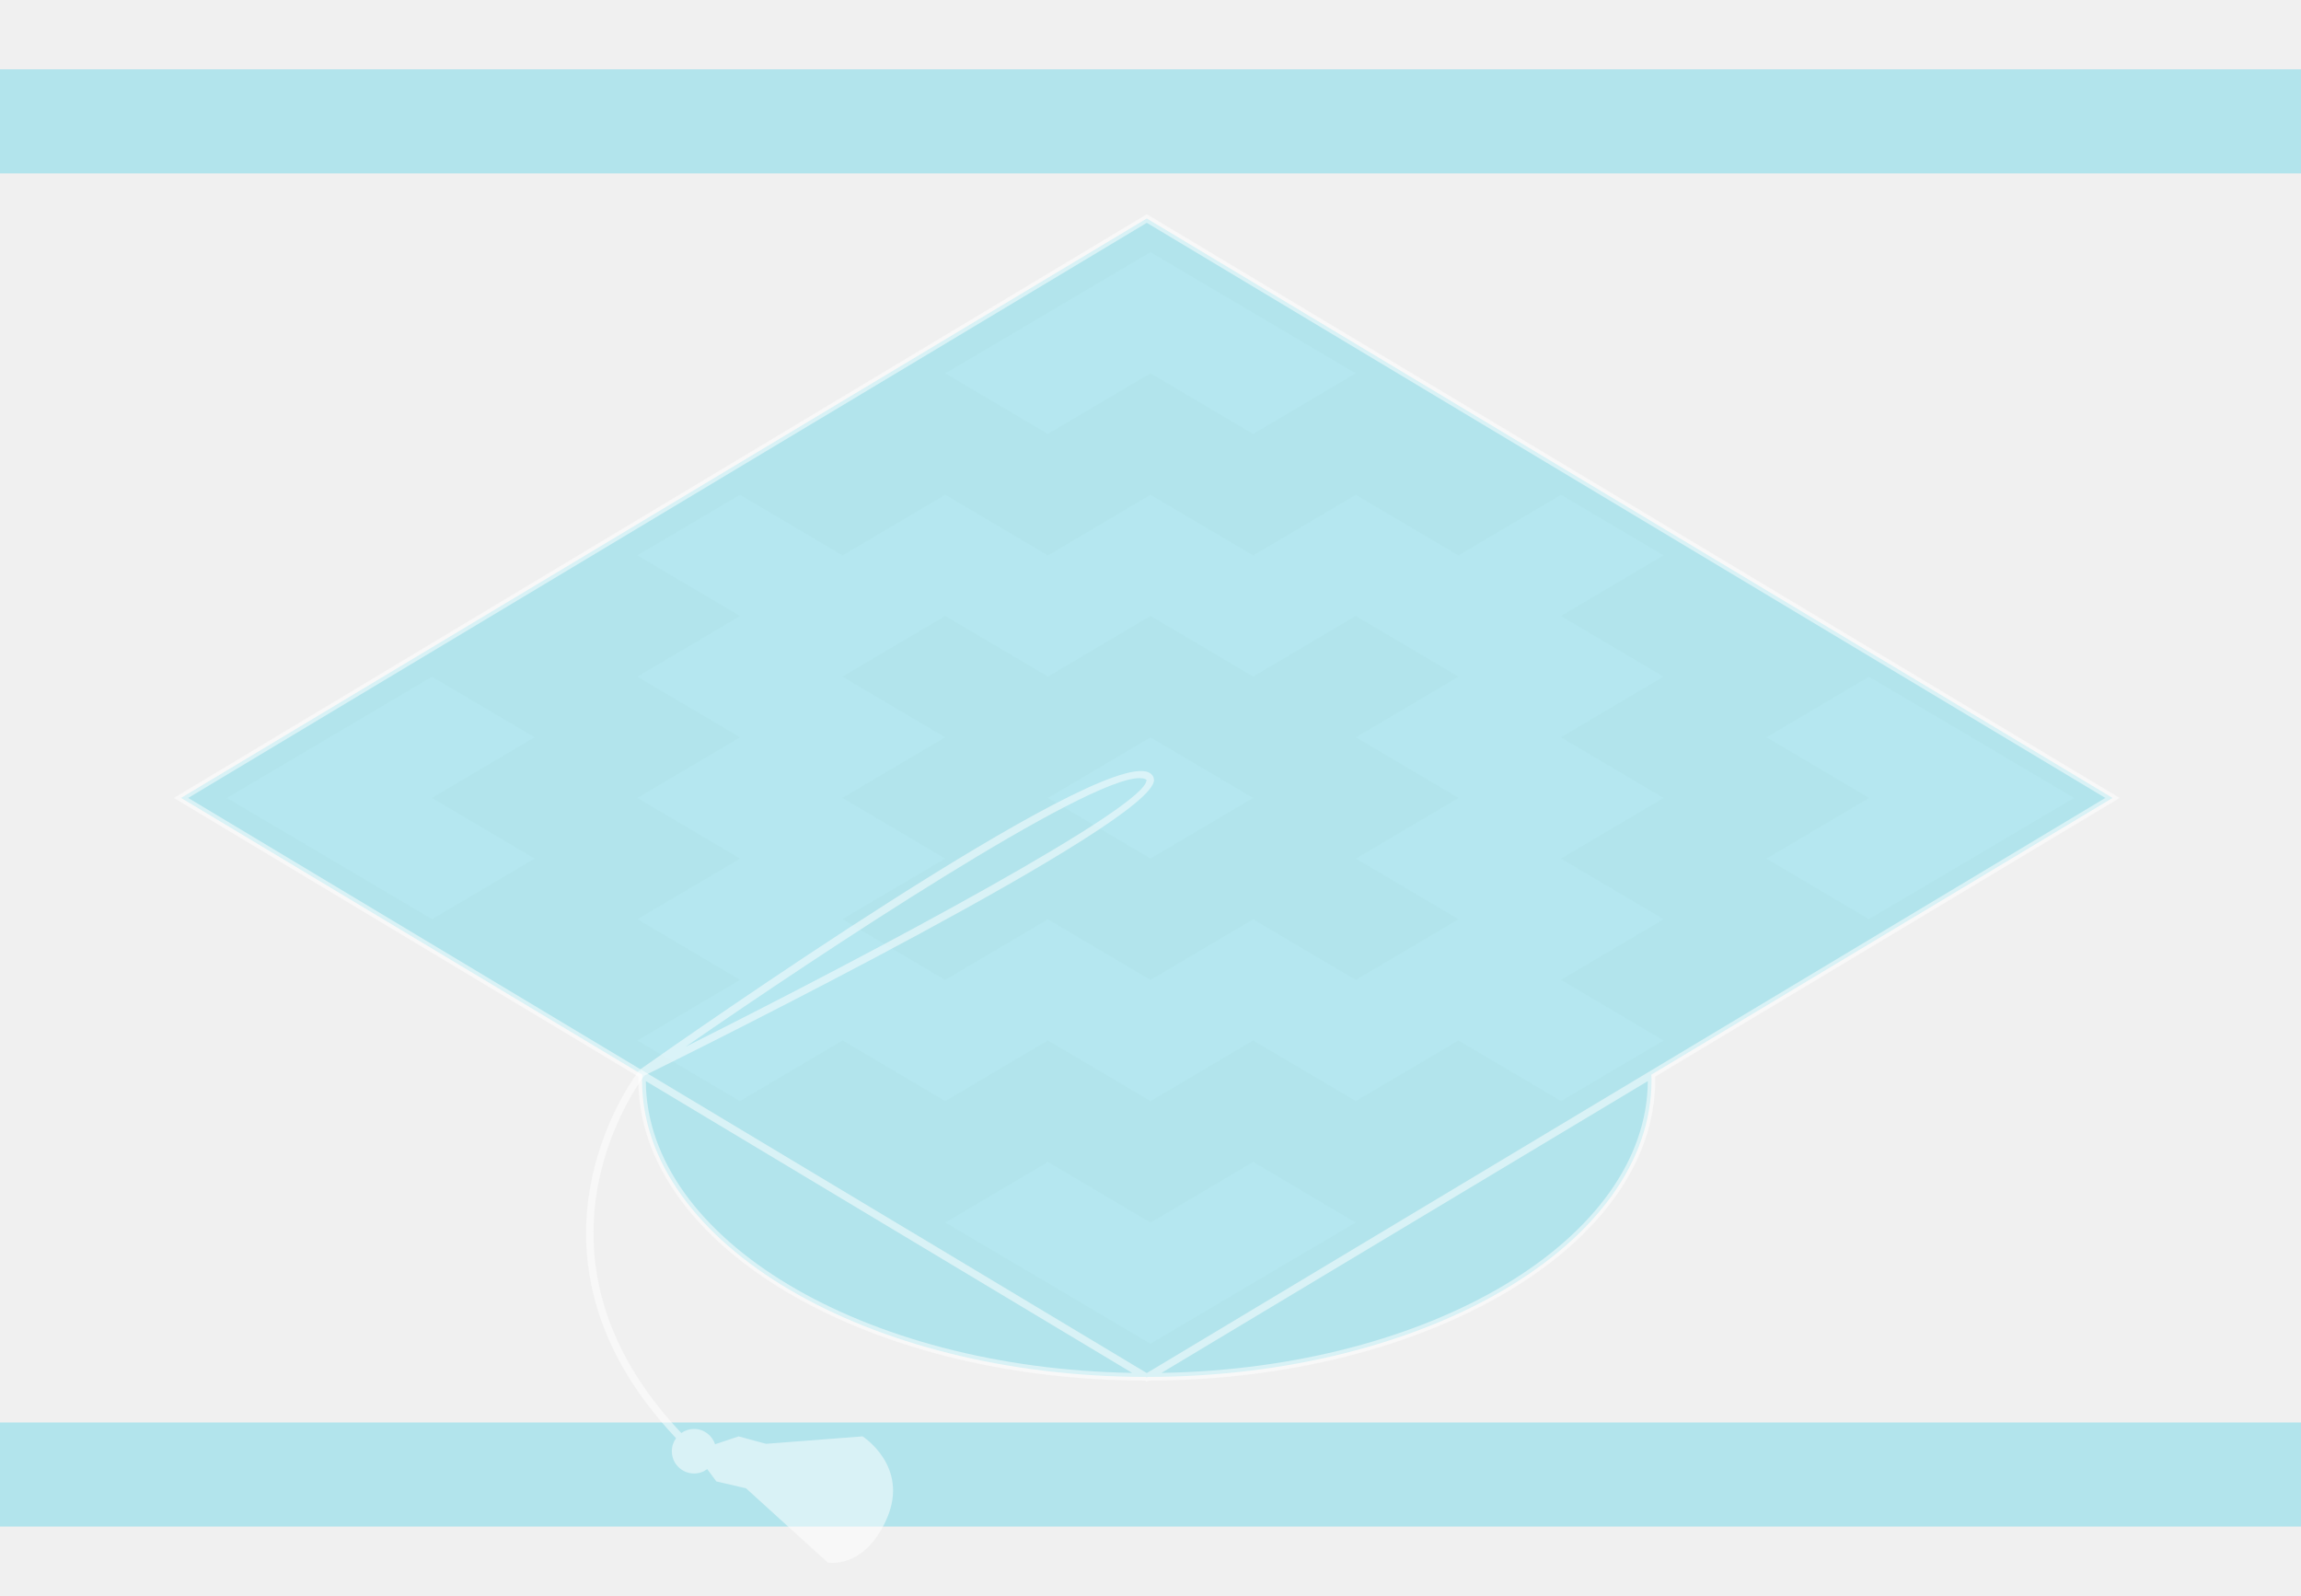
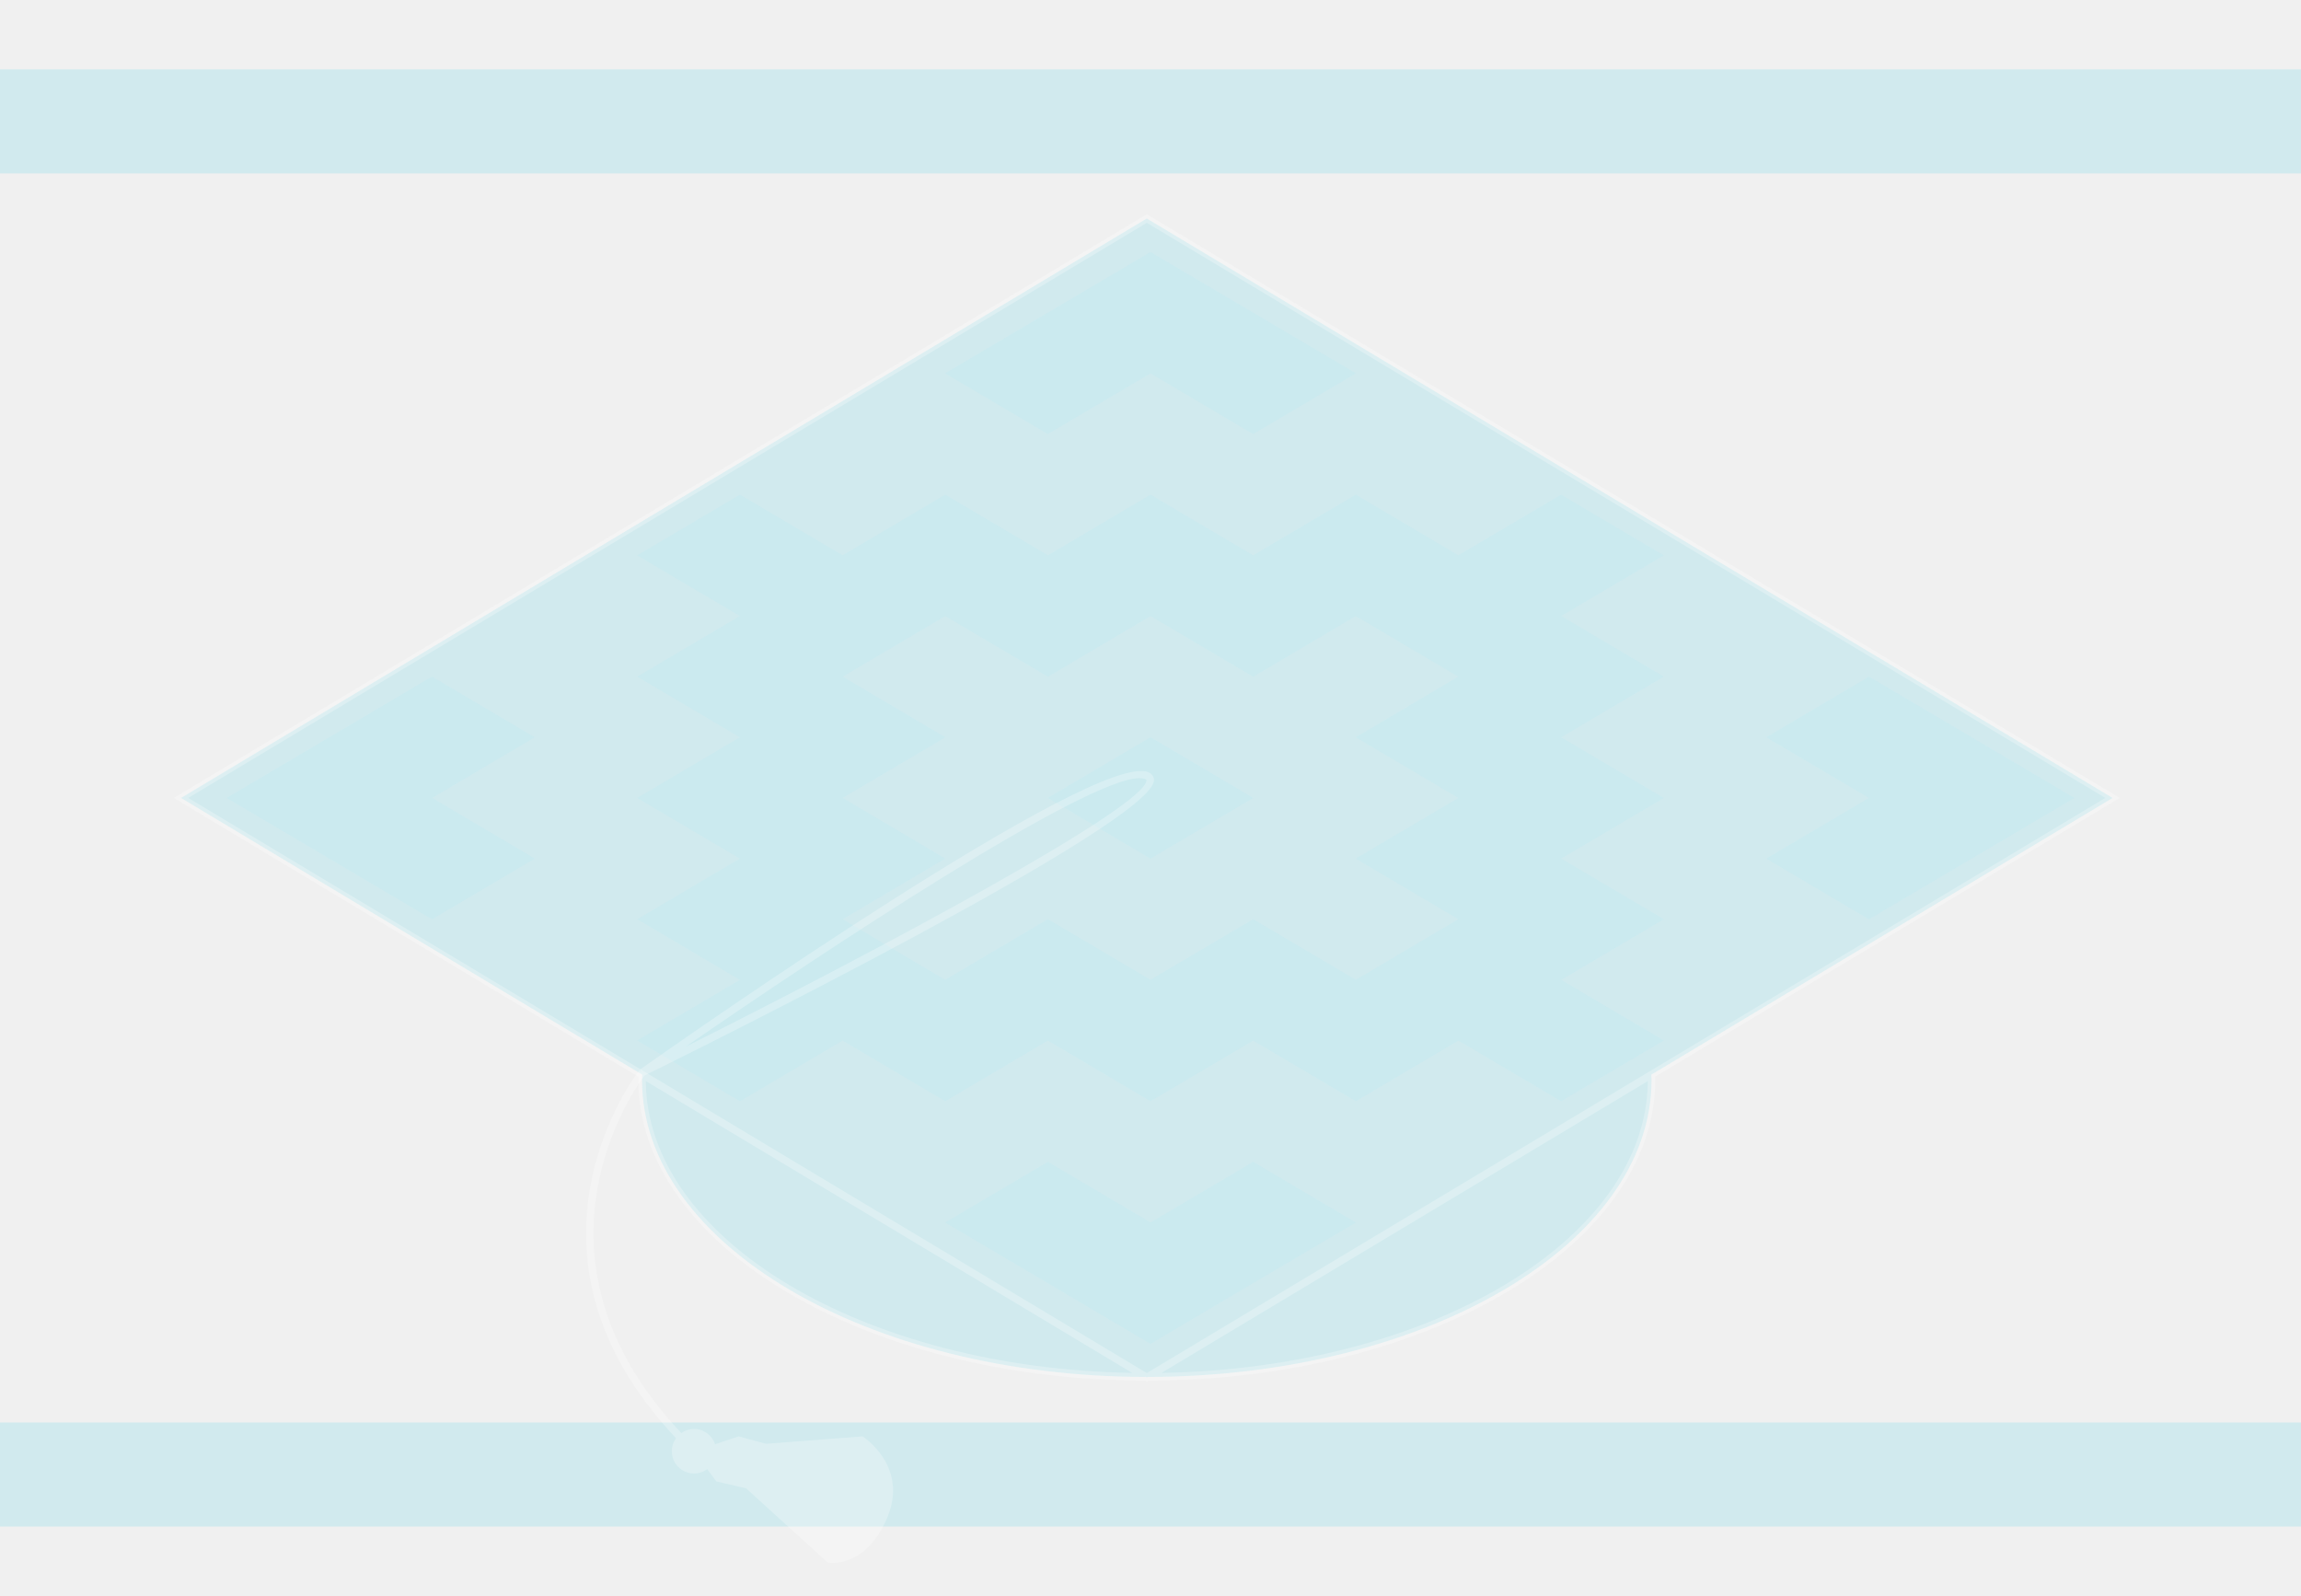
<svg xmlns="http://www.w3.org/2000/svg" width="310" height="215" viewBox="0 0 310 215">
  <style type="text/css">
		.st0{fill:#74D7E7;}
		.st1{fill:#B7EAF3;}
		.st2{fill:#FFFFFF;}
	</style>
-   <path class="st0" d="M310,23.36H0V9.34h310V23.36z M310,205.66H0v-14.02h310V205.66z" opacity="0.5" />
-   <path class="st0" d="M284.61,107.5L154.5,29.44L24.39,107.5l62.14,37.28c-0.01,0.24-0.03,0.48-0.03,0.72   c0,22.07,30.39,39.96,67.89,40l0.11,0.07l0.11-0.07c37.5-0.04,67.89-17.93,67.89-40c0-0.24-0.02-0.48-0.03-0.72L284.61,107.5z" opacity="0.5" />
+   <path class="st0" d="M310,23.36H0V9.34h310V23.36z M310,205.66H0v-14.02h310V205.66z" opacity="0.25" />
+   <path class="st0" d="M284.61,107.5L154.5,29.44L24.39,107.5l62.14,37.28c-0.01,0.24-0.03,0.48-0.03,0.72   c0,22.07,30.39,39.96,67.89,40l0.11,0.07l0.11-0.07c37.5-0.04,67.89-17.93,67.89-40c0-0.24-0.02-0.48-0.03-0.72L284.61,107.5z" opacity="0.25" />
  <g>
-     <polygon class="st1" points="265.63,99.33 251.8,91.16 237.97,99.33 251.8,107.5 237.97,115.67 251.79,123.84 265.62,115.67     279.45,107.5" opacity="0.5" />
-     <polygon class="st1" points="72.03,99.33 58.2,91.16 44.38,99.33 30.55,107.5 44.38,115.67 58.21,123.84 72.04,115.67 58.21,107.5      " opacity="0.5" />
-     <path class="st1" d="M210.32,115.67l13.82-8.17l-13.83-8.17l13.83-8.17l-13.83-8.17l13.83-8.17l-13.83-8.17l-13.83,8.17    l-13.82-8.17l-13.83,8.17L155,66.65l-13.82,8.17l-13.83-8.17l-13.83,8.17l-13.83-8.17l-13.83,8.17l13.83,8.17l-13.83,8.17    l13.83,8.17l-13.83,8.17l13.83,8.17l-13.82,8.17l13.82,8.17l-13.83,8.17l13.83,8.17l13.83-8.17l13.83,8.17l13.82-8.17l13.83,8.17    l13.83-8.17l13.83,8.17l13.83-8.17l13.82,8.17l13.83-8.17l-13.82-8.17l13.83-8.17L210.32,115.67z M182.66,132.01l-13.83-8.17    L155,132.01l-13.83-8.17l-13.83,8.17l-13.83-8.17l13.83-8.17l-13.82-8.17l13.83-8.17l-13.83-8.17l13.83-8.17l13.83,8.17l13.83-8.17    l13.82,8.17l13.82-8.17l13.83,8.17l-13.82,8.17l13.83,8.17l-13.83,8.17l13.83,8.17L182.66,132.01z" opacity="0.5" />
-     <polygon class="st1" points="155,50.3 168.83,58.47 182.66,50.3 168.83,42.13 155,33.96 141.17,42.13 127.34,50.3 141.17,58.47      " opacity="0.5" />
-     <polygon class="st1" points="155.01,164.7 141.18,156.53 127.35,164.7 141.18,172.87 155,181.04 168.83,172.86 182.65,164.7     168.83,156.53" opacity="0.5" />
-     <polygon class="st1" points="141.17,107.5 155,115.67 168.83,107.5 155,99.33" opacity="0.5" />
+     <polygon class="st1" points="265.63,99.33 251.8,91.16 237.97,99.33 251.8,107.5 237.97,115.67 251.79,123.84 265.62,115.67     279.45,107.5" opacity="0.25" />
+     <polygon class="st1" points="72.03,99.33 58.2,91.16 44.38,99.33 30.55,107.5 44.38,115.67 58.21,123.84 72.04,115.67 58.21,107.5      " opacity="0.25" />
+     <path class="st1" d="M210.32,115.67l13.82-8.17l-13.83-8.17l13.83-8.17l-13.83-8.17l13.83-8.17l-13.83-8.17l-13.83,8.17    l-13.82-8.17l-13.83,8.17L155,66.65l-13.82,8.17l-13.83-8.17l-13.83,8.17l-13.83-8.17l-13.83,8.17l13.83,8.17l-13.83,8.17    l13.83,8.17l-13.83,8.17l13.83,8.17l-13.82,8.17l13.82,8.17l-13.83,8.17l13.83,8.17l13.83-8.17l13.83,8.17l13.82-8.17l13.83,8.17    l13.83-8.17l13.83,8.17l13.83-8.17l13.82,8.17l13.83-8.17l-13.82-8.17l13.83-8.17L210.32,115.67z M182.66,132.01l-13.83-8.17    L155,132.01l-13.83-8.17l-13.83,8.17l-13.83-8.17l13.83-8.17l-13.82-8.17l13.83-8.17l-13.83-8.17l13.83-8.17l13.83,8.17l13.83-8.17    l13.82,8.17l13.82-8.17l13.83,8.17l-13.82,8.17l13.83,8.17l-13.83,8.17l13.83,8.17L182.66,132.01z" opacity="0.25" />
+     <polygon class="st1" points="155,50.3 168.83,58.47 182.66,50.3 168.83,42.13 155,33.96 141.17,42.13 127.34,50.3 141.17,58.47      " opacity="0.25" />
+     <polygon class="st1" points="155.01,164.7 141.18,156.53 127.35,164.7 141.18,172.87 155,181.04 168.83,172.86 182.65,164.7     168.83,156.53" opacity="0.25" />
+     <polygon class="st1" points="141.17,107.5 155,115.67 168.83,107.5 155,99.33" opacity="0.25" />
  </g>
-   <path class="st2" d="M285.58,107.5L154.76,29.01l-0.26-0.15L23.42,107.5l62.6,37.56c-0.01,0.15-0.02,0.29-0.02,0.44   c0,22.28,30.59,40.42,68.25,40.5l0.25,0.15l0.25-0.15c37.66-0.08,68.25-18.21,68.25-40.5c0-0.15-0.01-0.29-0.02-0.44L285.58,107.5z    M154.5,30.02l129.14,77.48L154.5,184.98L25.36,107.5L154.5,30.02z M87.01,145.65l65.52,39.31   C116.31,184.35,87.14,166.97,87.01,145.65z M156.48,184.96l65.52-39.31C221.86,166.97,192.69,184.35,156.48,184.96z" opacity="0.5" />
-   <path class="st2" d="M86.83,144.9c7.5-3.7,68.79-34.13,68.64-39.83c-0.01-0.26-0.12-0.75-0.76-1.03   c-7.06-3.02-62.22,35.63-68.49,40.05l0.2,0.34l-0.3-0.24c-0.2,0.25-18.91,24.3,4.96,49.57c-0.36,0.49-0.57,1.09-0.57,1.75   c0,1.66,1.34,3,3,3c0.67,0,1.28-0.22,1.77-0.59l1.23,1.66l4,0.93l11,10c0,0,5,1,8-6s-3.3-11-3.3-11l-13.01,1l-3.69-1l-3.17,1.06   c-0.4-1.19-1.51-2.06-2.83-2.06c-0.64,0-1.23,0.2-1.72,0.55C69.24,169.16,85.65,146.45,86.83,144.9z M153.52,104.83   c0.31,0,0.57,0.04,0.78,0.13c0.16,0.07,0.16,0.11,0.16,0.13c0.09,3.55-35.84,22.78-62.13,35.95   C111.12,128.05,146.25,104.83,153.52,104.83z" opacity="0.5" />
+   <path class="st2" d="M285.58,107.5L154.76,29.01l-0.26-0.15L23.42,107.5l62.6,37.56c-0.01,0.15-0.02,0.29-0.02,0.44   c0,22.28,30.59,40.42,68.25,40.5l0.25,0.15l0.25-0.15c37.66-0.08,68.25-18.21,68.25-40.5c0-0.15-0.01-0.29-0.02-0.44L285.58,107.5z    M154.5,30.02l129.14,77.48L154.5,184.98L25.36,107.5L154.5,30.02z M87.01,145.65l65.52,39.31   C116.31,184.35,87.14,166.97,87.01,145.65z M156.48,184.96l65.52-39.31C221.86,166.97,192.69,184.35,156.48,184.96z" opacity="0.25" />
+   <path class="st2" d="M86.83,144.9c7.5-3.7,68.79-34.13,68.64-39.83c-0.01-0.26-0.12-0.75-0.76-1.03   c-7.06-3.02-62.22,35.63-68.49,40.05l0.2,0.34l-0.3-0.24c-0.2,0.25-18.91,24.3,4.96,49.57c-0.36,0.49-0.57,1.09-0.57,1.75   c0,1.66,1.34,3,3,3c0.67,0,1.28-0.22,1.77-0.59l1.23,1.66l4,0.93l11,10c0,0,5,1,8-6s-3.3-11-3.3-11l-13.01,1l-3.69-1l-3.17,1.06   c-0.4-1.19-1.51-2.06-2.83-2.06c-0.64,0-1.23,0.2-1.72,0.55C69.24,169.16,85.65,146.45,86.83,144.9z M153.52,104.83   c0.31,0,0.57,0.04,0.78,0.13c0.16,0.07,0.16,0.11,0.16,0.13c0.09,3.55-35.84,22.78-62.13,35.95   C111.12,128.05,146.25,104.83,153.52,104.83z" opacity="0.25" />
</svg>
